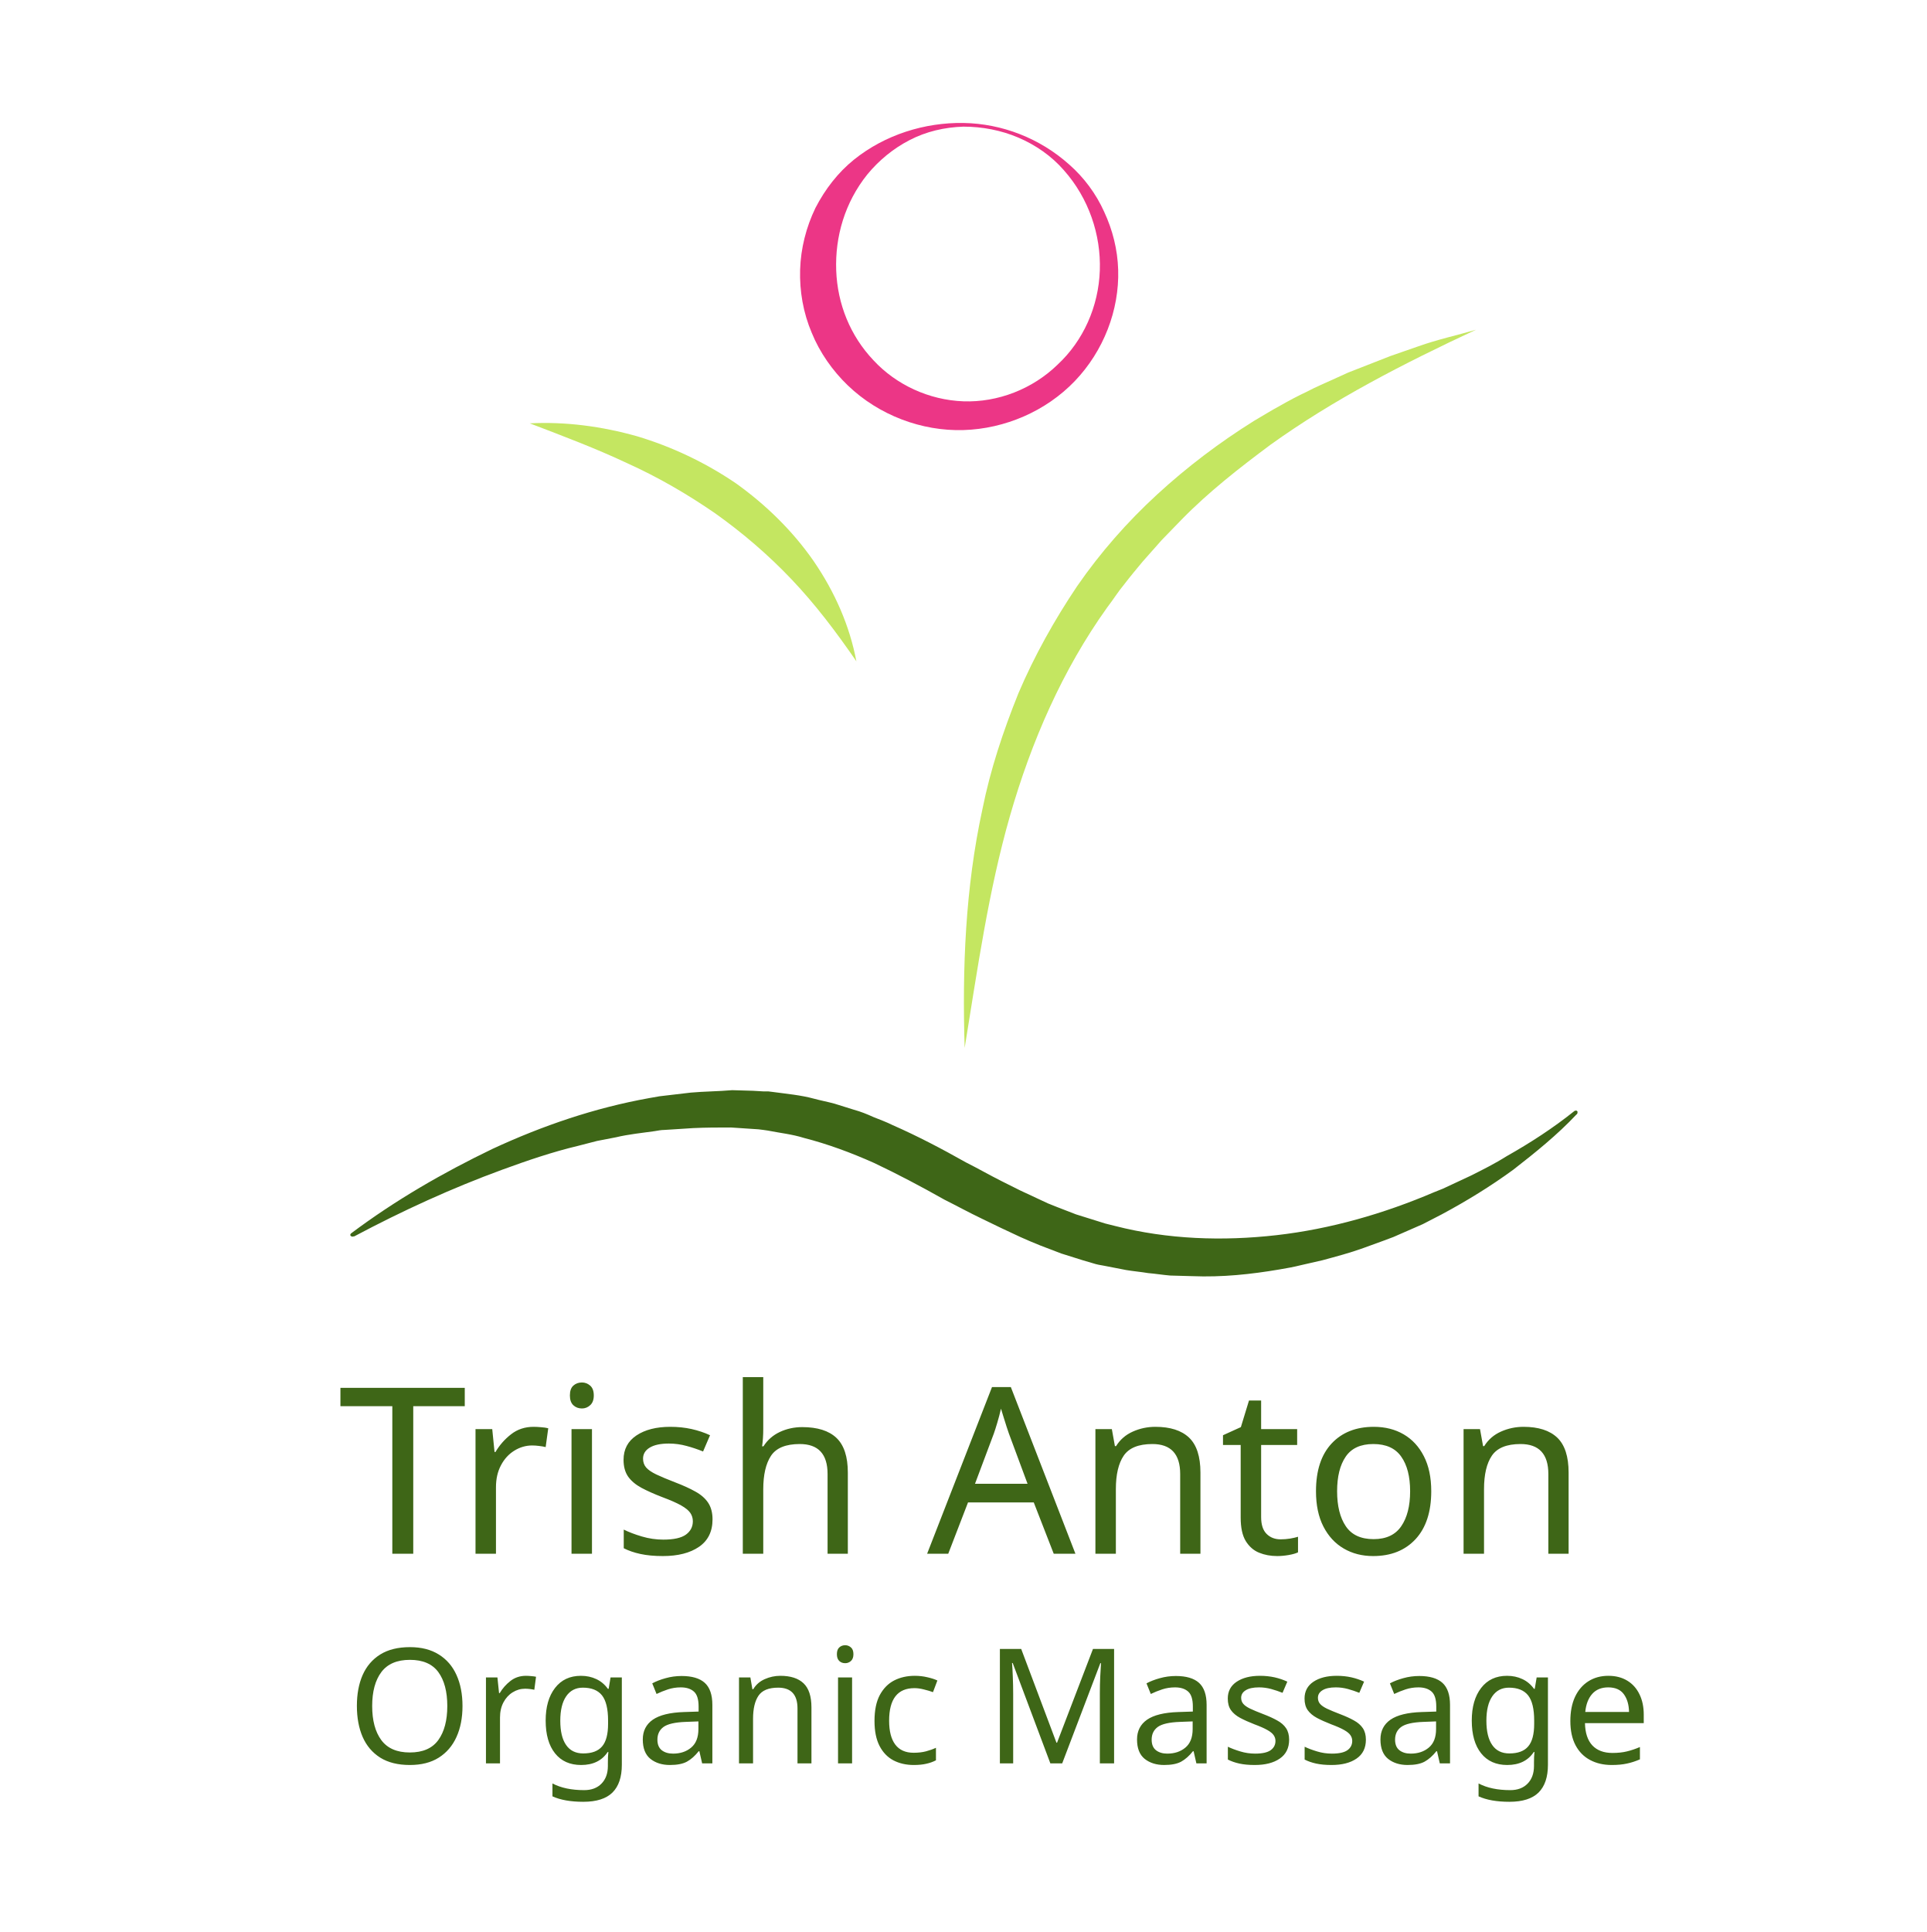
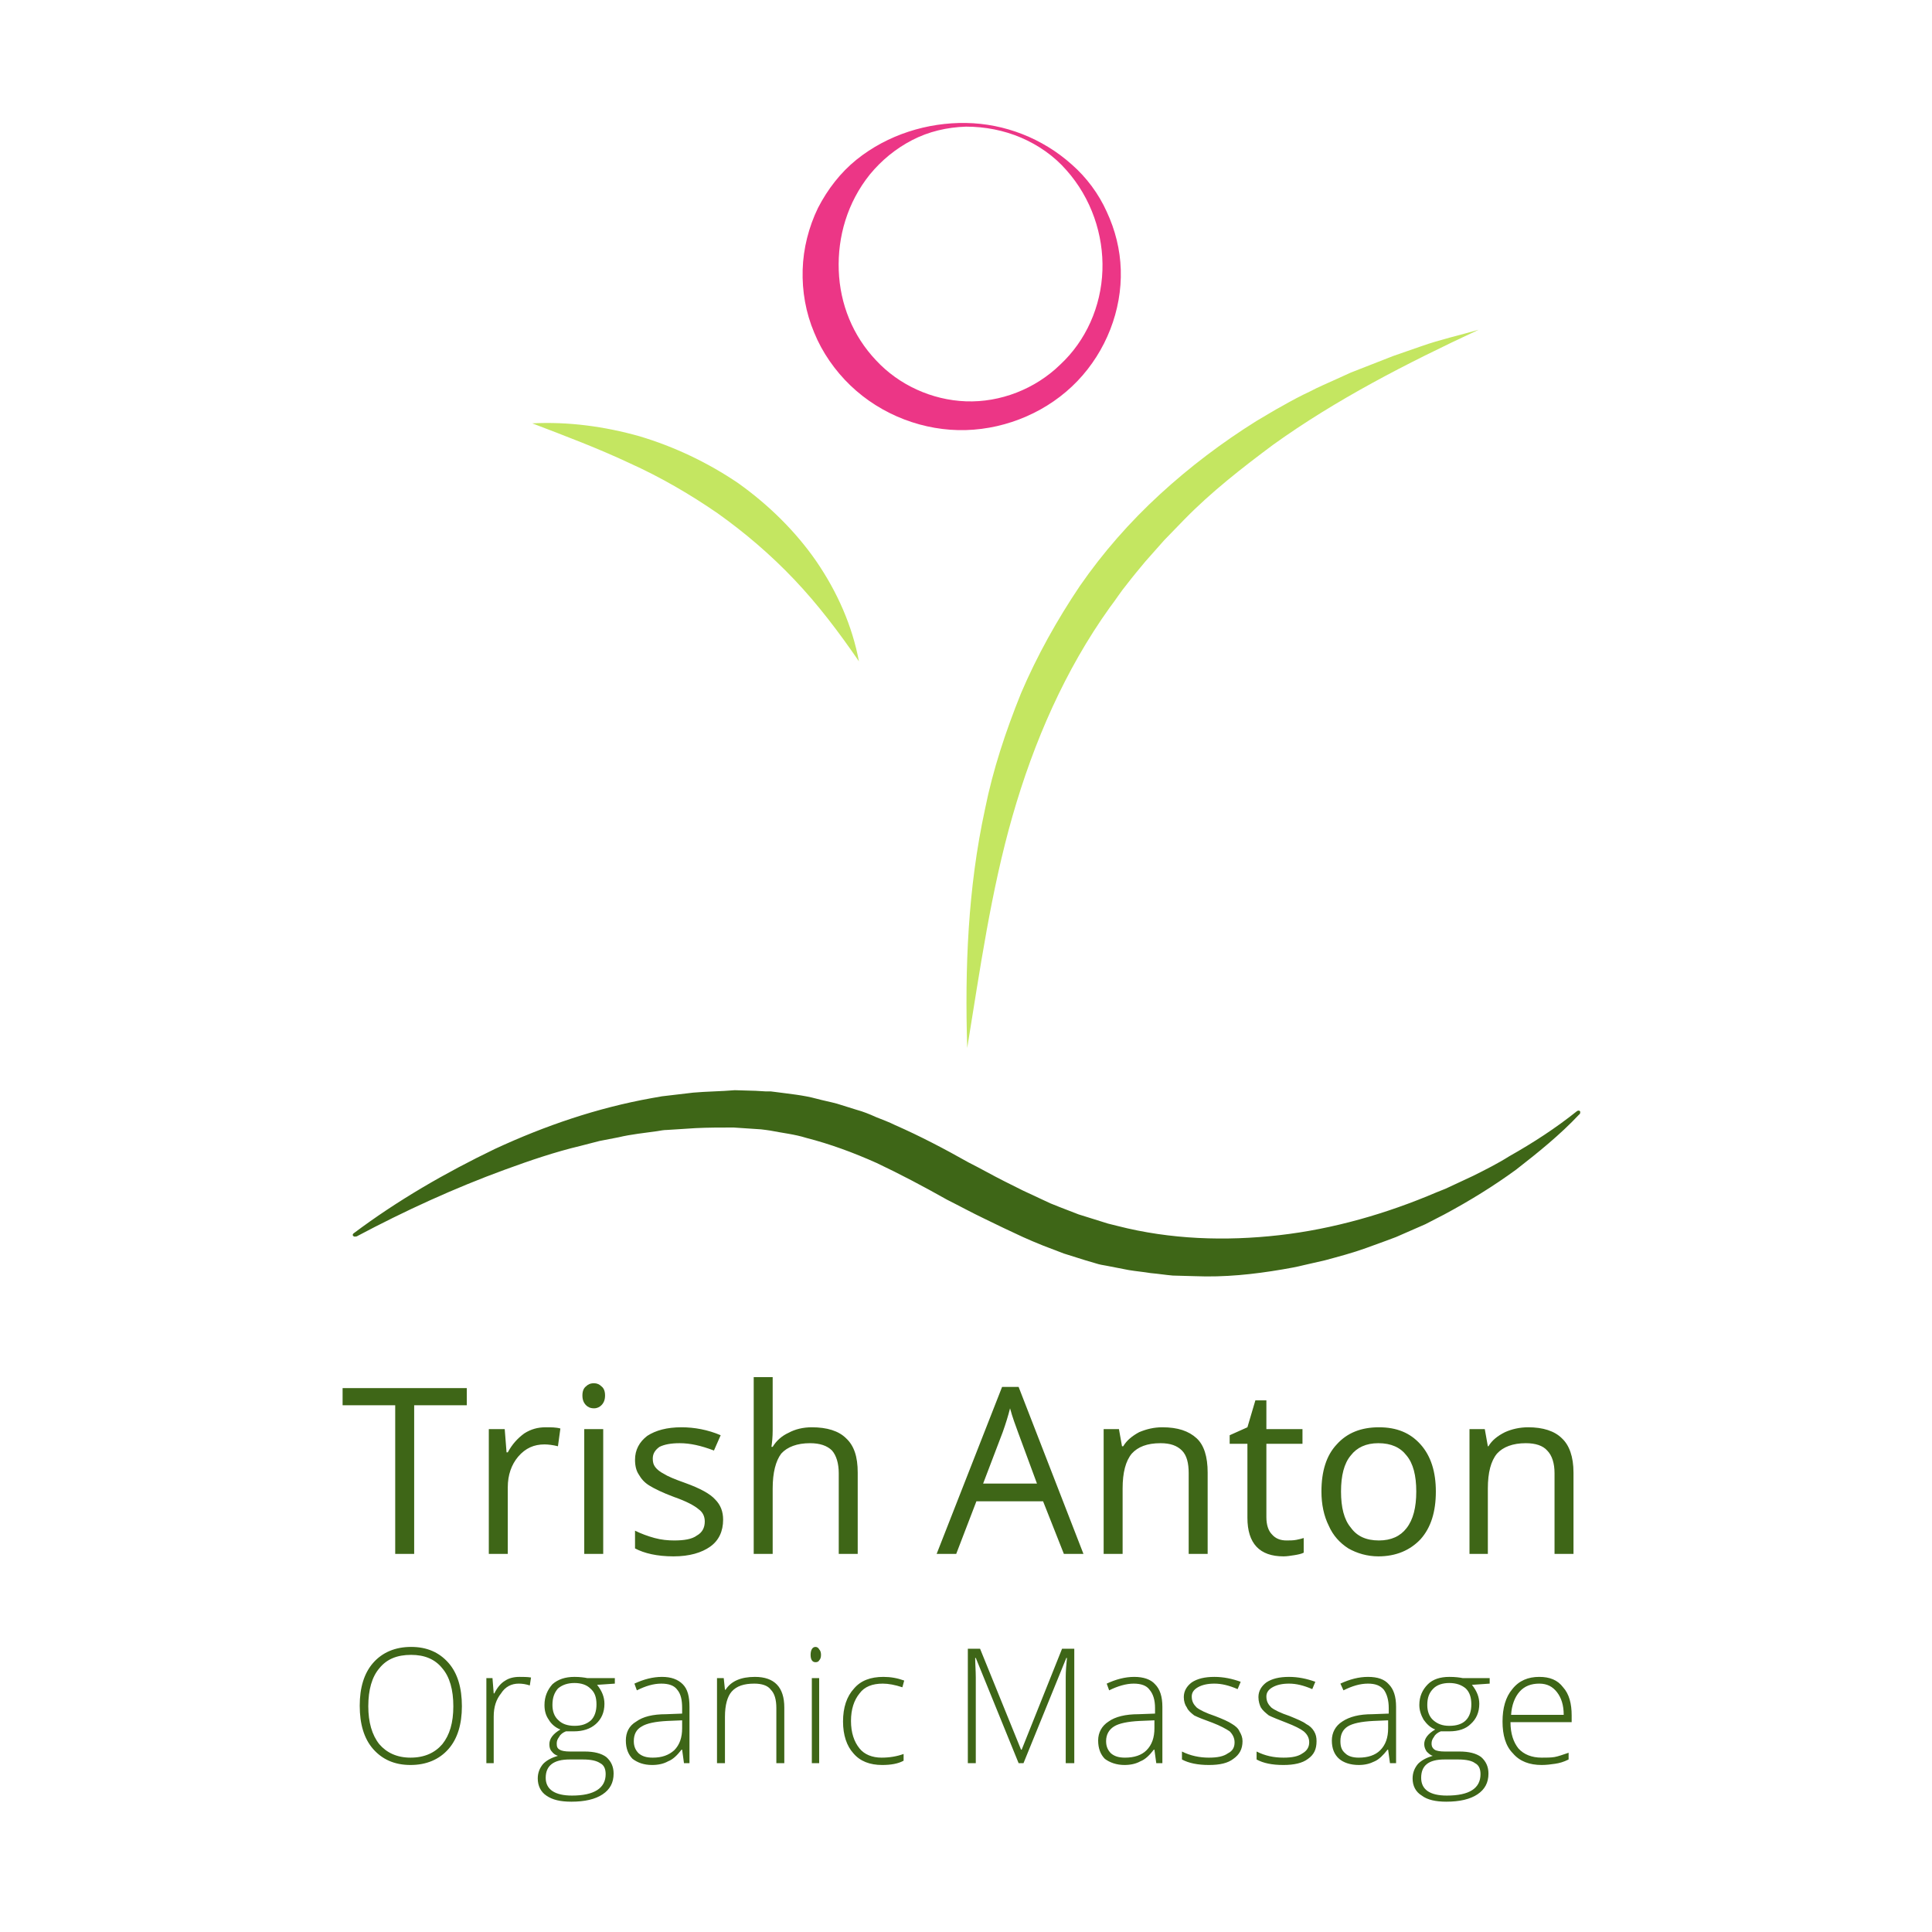
- <svg xmlns="http://www.w3.org/2000/svg" version="1.1" id="Layer_1" x="0px" y="0px" viewBox="177.769 115.7 315 315.806" style="enable-background:new 0 0 600 530;">
-   <style type="text/css">
- 	.st0{fill:#3E6617;}
- 	.st1{fill:#C4E661;}
- 	.st2{fill:#EC3686;}
- 	.st3{font-family:'OpenSans-Regular';}
- 	.st4{font-size:37.988px;}
- 	.st5{font-family:'OpenSans-Light';}
- 	.st6{font-size:26.23px;}
- </style>
-   <g transform="matrix(1, 0, 0, 1, 35.28125, 0.000046)">
-     <path class="st0" d="M400.2,297.9c-3.1,3.3-6.7,6.2-10.3,9c-3.7,2.7-7.6,5.1-11.7,7.3c-1,0.5-2.1,1.1-3.1,1.6l-3.2,1.4l-1.6,0.7   l-1.6,0.6l-3.3,1.2c-2.2,0.8-4.5,1.4-6.7,2l-3.5,0.8c-1.2,0.3-2.3,0.5-3.5,0.7c-4.7,0.8-9.4,1.3-14.3,1.1l-3.6-0.1   c-1.2-0.1-2.4-0.3-3.6-0.4c-1.2-0.2-2.4-0.3-3.6-0.5l-3.6-0.7c-0.6-0.1-1.2-0.2-1.8-0.4l-1.7-0.5l-3.5-1.1l-3.4-1.3l-1.7-0.7   l-1.6-0.7l-3.2-1.5l-3.1-1.5c-2.1-1-4.1-2.1-6.1-3.1c-3.9-2.2-7.7-4.2-11.5-6c-3.8-1.7-7.6-3.1-11.5-4.1c-1.9-0.6-3.9-0.8-5.9-1.2   l-0.7-0.1l-0.8-0.1l-1.5-0.1l-3-0.2c-2.1,0-4.1,0-6.2,0.1l-3.1,0.2l-1.6,0.1c-0.5,0-1,0.1-1.6,0.2c-2.1,0.3-4.2,0.5-6.3,1l-3.1,0.6   l-3.1,0.8c-4.2,1-8.3,2.4-12.4,3.9c-8.2,3-16.3,6.7-24.2,10.9l-0.1,0c-0.2,0.1-0.4,0-0.5-0.1c-0.1-0.2,0-0.3,0.1-0.4   c7.2-5.4,15-9.9,23.1-13.8c8.2-3.8,16.7-6.7,25.6-8.3c0.6-0.1,1.1-0.2,1.7-0.3l1.7-0.2l3.4-0.4c2.2-0.2,4.5-0.2,6.8-0.4l3.4,0.1   l1.7,0.1l0.8,0l0.8,0.1c2.2,0.3,4.5,0.5,6.7,1.1c1.1,0.3,2.2,0.5,3.3,0.8l3.2,1c1.1,0.3,2.1,0.7,3.2,1.2c1,0.4,2.1,0.8,3.1,1.3   c4.1,1.8,8.1,3.9,12,6.1c2,1,3.9,2.1,5.9,3.1l3,1.5l3,1.4l1.5,0.7l1.5,0.6l3.1,1.2l3.2,1l1.6,0.5c0.5,0.1,1.1,0.3,1.6,0.4   c8.6,2.2,17.6,2.5,26.4,1.5c8.8-1,17.5-3.5,25.7-7l1.5-0.6l1.5-0.7l3-1.4c2-1,4-2,5.9-3.2c3.9-2.2,7.6-4.6,11.1-7.4   c0.2-0.1,0.4-0.1,0.5,0.1C400.4,297.6,400.4,297.8,400.2,297.9L400.2,297.9z" />
-   </g>
-   <g transform="matrix(1, 0, 0, 1, 35.28125, 0.000046)">
-     <path class="st1" d="M300.2,287c-0.4-13,0.1-26.1,2.9-39c1.3-6.5,3.4-12.8,5.9-19c2.6-6.1,5.9-12,9.6-17.5   c3.8-5.5,8.2-10.5,13.1-15c4.9-4.5,10.2-8.5,15.8-12c1.4-0.8,2.8-1.7,4.3-2.5c1.4-0.8,2.9-1.6,4.4-2.3c1.5-0.8,3-1.4,4.5-2.1l2.2-1   l2.3-0.9l4.6-1.8c1.5-0.5,3.1-1.1,4.6-1.6c3.1-1.1,6.3-1.8,9.4-2.7c-11.8,5.5-23.3,11.4-33.6,18.8c-5.1,3.8-10.1,7.7-14.5,12.2   c-1.1,1.1-2.2,2.3-3.3,3.4l-3.1,3.5c-1,1.2-2,2.4-3,3.7c-1,1.2-1.8,2.5-2.8,3.8c-7.3,10.2-12.4,21.9-15.9,34.1   C304.1,261.3,302.3,274.1,300.2,287z" />
-   </g>
-   <g transform="matrix(1, 0, 0, 1, 35.28125, 0.000046)">
-     <path class="st1" d="M282.5,223.8c-3.3-4.8-6.7-9.3-10.6-13.4c-3.8-4-8-7.6-12.5-10.8c-4.5-3.1-9.3-5.9-14.4-8.2   c-5.1-2.4-10.4-4.4-15.9-6.5c5.9-0.3,11.8,0.5,17.5,2.1c5.7,1.7,11.2,4.3,16.2,7.7c4.9,3.5,9.3,7.8,12.7,12.7   C279,212.5,281.4,218,282.5,223.8z" />
-   </g>
-   <g transform="matrix(1, 0, 0, 1, 35.28125, 0.000046)">
-     <path class="st2" d="M300,135.8c6.3,0.1,12.5,2.5,17.3,6.8c2.4,2.1,4.4,4.8,5.7,7.7c1.4,3,2.2,6.2,2.3,9.5   c0.2,6.6-2.4,13.3-7.1,18.2c-4.7,4.9-11.4,7.8-18.2,8c-6.8,0.2-13.8-2.4-18.9-7.3c-2.5-2.4-4.6-5.4-5.9-8.6   c-1.4-3.3-2-6.8-1.9-10.3c0.1-3.5,1-7,2.5-10.1c1.6-3.1,3.7-5.8,6.3-7.9C287.2,137.7,293.7,135.7,300,135.8z M300,136.4   c-3.1,0.1-6.1,0.8-8.8,2.2c-2.7,1.4-5,3.3-6.9,5.6c-3.7,4.6-5.3,10.2-5.1,15.7c0.2,5.5,2.3,10.7,6.1,14.7c3.7,4,9.1,6.5,14.7,6.7   c5.6,0.2,11.3-2,15.4-6c4.2-3.9,6.7-9.5,6.9-15.4c0.2-5.8-1.8-11.8-5.9-16.4c-2-2.3-4.6-4.1-7.4-5.3   C306.2,137,303.1,136.4,300,136.4z" />
-   </g>
-   <text class="st0 st3 st4" style="white-space: pre; font-size: 38px;" x="233.05" y="369.68">Trish Anton</text>
-   <text class="st0 st5 st6" style="white-space: pre; font-size: 26.2px;" x="234.525" y="403.943">Organic Massage</text>
+ <svg xmlns="http://www.w3.org/2000/svg" height="500" width="500" viewBox="177.8 115.7 315 315.8">
+   <path d="M335.3 135.8C341.6 135.9 347.8 138.3 352.6 142.6 355 144.7 357 147.4 358.3 150.3 359.7 153.3 360.5 156.5 360.6 159.8 360.8 166.4 358.2 173.1 353.5 178 348.8 182.9 342.1 185.8 335.3 186 328.5 186.2 321.5 183.6 316.4 178.7 313.9 176.3 311.8 173.3 310.5 170.1 309.1 166.8 308.5 163.3 308.6 159.8 308.7 156.3 309.6 152.8 311.1 149.7 312.7 146.6 314.8 143.9 317.4 141.8 322.5 137.7 329 135.7 335.3 135.8ZM335.3 136.4C332.2 136.5 329.2 137.2 326.5 138.6 323.8 140 321.5 141.9 319.6 144.2 315.9 148.8 314.3 154.4 314.5 159.9 314.7 165.4 316.8 170.6 320.6 174.6 324.3 178.6 329.7 181.1 335.3 181.3 340.9 181.5 346.6 179.3 350.7 175.3 354.9 171.4 357.4 165.8 357.6 159.9 357.8 154.1 355.8 148.1 351.7 143.5 349.7 141.2 347.1 139.4 344.3 138.2 341.5 137 338.4 136.4 335.3 136.4Z" style="fill:#EC3686" />
+   <path d="M317.8 223.8C314.5 219 311.1 214.5 307.2 210.4 303.4 206.4 299.2 202.8 294.7 199.6 290.2 196.5 285.4 193.7 280.3 191.4 275.2 189 269.9 187 264.4 184.9 270.3 184.6 276.2 185.4 281.9 187 287.6 188.7 293.1 191.3 298.1 194.7 303 198.2 307.4 202.5 310.8 207.4 314.3 212.5 316.7 218 317.8 223.8ZM335.5 287C335.1 274 335.6 260.9 338.4 248 339.7 241.5 341.8 235.2 344.3 229 346.9 222.9 350.2 217 353.9 211.5 357.7 206 362.1 201 367 196.5 371.9 192 377.2 188 382.8 184.5 384.2 183.7 385.6 182.8 387.1 182 388.5 181.2 390 180.4 391.5 179.7 393 178.9 394.5 178.3 396 177.6L398.2 176.6 405.1 173.9C406.6 173.4 408.2 172.8 409.7 172.3 412.8 171.2 416 170.5 419.1 169.6 407.3 175.1 395.8 181 385.5 188.4 380.4 192.2 375.4 196.1 371 200.6 369.9 201.7 368.8 202.9 367.7 204L364.6 207.5C363.6 208.7 362.6 209.9 361.6 211.2 360.6 212.4 359.8 213.7 358.8 215 351.5 225.2 346.4 236.9 342.9 249.1 339.4 261.3 337.6 274.1 335.5 287Z" style="fill:#C4E661" />
+   <path d="M425.2 306.9C421.5 309.6 417.6 312 413.5 314.2 412.5 314.7 411.4 315.3 410.4 315.8L405.6 317.9 404 318.5 400.7 319.7C398.5 320.5 396.2 321.1 394 321.7L390.5 322.5C389.3 322.8 388.2 323 387 323.2 382.3 324 377.6 324.5 372.7 324.3L369.1 324.2C367.9 324.1 366.7 323.9 365.5 323.8 364.3 323.6 363.1 323.5 361.9 323.3L358.3 322.6C357.7 322.5 357.1 322.4 356.5 322.2L354.8 321.7 351.3 320.6 347.9 319.3 346.2 318.6 344.6 317.9 341.4 316.4 338.3 314.9C336.2 313.9 334.2 312.8 332.2 311.8 328.3 309.6 324.5 307.6 320.7 305.8 316.9 304.1 313.1 302.7 309.2 301.7 307.3 301.1 305.3 300.9 303.3 300.5L302.6 300.4 301.8 300.3 297.3 300C295.2 300 293.2 300 291.1 300.1L288 300.3 286.4 300.4C285.9 300.4 285.4 300.5 284.8 300.6 282.7 300.9 280.6 301.1 278.5 301.6L275.4 302.2 272.3 303C268.1 304 264 305.4 259.9 306.9 251.7 309.9 243.6 313.6 235.7 317.8L235.6 317.8C235.4 317.9 235.2 317.8 235.1 317.7 235 317.5 235.1 317.4 235.2 317.3 242.4 311.9 250.2 307.4 258.3 303.5 266.5 299.7 275 296.8 283.9 295.2 284.5 295.1 285 295 285.6 294.9L290.7 294.3C292.9 294.1 295.2 294.1 297.5 293.9L300.9 294 302.6 294.1 303.4 294.1 304.2 294.2C306.4 294.5 308.7 294.7 310.9 295.3 312 295.6 313.1 295.8 314.2 296.1L317.4 297.1C318.5 297.4 319.5 297.8 320.6 298.3 321.6 298.7 322.7 299.1 323.7 299.6 327.8 301.4 331.8 303.5 335.7 305.7 337.7 306.7 339.6 307.8 341.6 308.8L344.6 310.3 349.1 312.4 350.6 313 353.7 314.2 358.5 315.7C359 315.8 359.6 316 360.1 316.1 368.7 318.3 377.7 318.6 386.5 317.6 395.3 316.6 404 314.1 412.2 310.6L413.7 310 418.2 307.9C420.2 306.9 422.2 305.9 424.1 304.7 428 302.5 431.7 300.1 435.2 297.3 435.4 297.2 435.6 297.2 435.7 297.4 435.7 297.6 435.7 297.8 435.5 297.9 432.4 301.2 428.8 304.1 425.2 306.9ZM245.1 369.7L242 369.7 242 345.4 233.4 345.4 233.4 342.6 253.7 342.6 253.7 345.4 245.1 345.4ZM266.6 349C267.5 349 268.3 349 269 349.2L268.6 352.1C267.8 351.9 267 351.8 266.4 351.8 264.7 351.8 263.3 352.4 262.1 353.8 261 355.1 260.4 356.8 260.4 358.8L260.4 369.7 257.3 369.7 257.3 349.3 259.9 349.3 260.2 353.1 260.4 353.1C261.1 351.8 262 350.8 263.1 350 264.2 349.3 265.3 349 266.6 349ZM276 369.7L272.9 369.7 272.9 349.3 276 349.3ZM272.6 343.8C272.6 343.1 272.8 342.6 273.2 342.3 273.5 342 273.9 341.8 274.5 341.8 275 341.8 275.4 342 275.7 342.3 276.1 342.6 276.3 343.1 276.3 343.8 276.3 344.5 276.1 345 275.7 345.4 275.4 345.7 275 345.9 274.5 345.9 273.9 345.9 273.5 345.7 273.2 345.4 272.8 345 272.6 344.5 272.6 343.8ZM295.6 364.1C295.6 366 294.9 367.5 293.5 368.5 292.1 369.5 290.1 370.1 287.5 370.1 284.8 370.1 282.7 369.6 281.2 368.8L281.2 365.9C282.2 366.4 283.3 366.8 284.4 367.1 285.5 367.4 286.6 367.5 287.6 367.5 289.2 367.5 290.5 367.3 291.3 366.7 292.2 366.2 292.6 365.4 292.6 364.4 292.6 363.6 292.3 362.9 291.6 362.4 290.9 361.8 289.6 361.1 287.6 360.4 285.7 359.7 284.3 359 283.5 358.5 282.7 358 282.2 357.4 281.8 356.7 281.4 356.1 281.2 355.3 281.2 354.3 281.2 352.7 281.9 351.4 283.2 350.4 284.6 349.5 286.4 349 288.8 349 290.9 349 293.1 349.4 295.2 350.3L294.1 352.8C292 352 290.2 351.6 288.5 351.6 287.1 351.6 286 351.8 285.2 352.2 284.5 352.7 284.1 353.3 284.1 354.1 284.1 354.7 284.2 355.1 284.5 355.5 284.8 355.9 285.3 356.3 285.9 356.6 286.5 357 287.7 357.5 289.4 358.1 291.9 359 293.5 359.9 294.3 360.8 295.2 361.7 295.6 362.8 295.6 364.1ZM314.5 369.7L314.5 356.5C314.5 354.9 314.1 353.6 313.4 352.8 312.6 352 311.4 351.6 309.8 351.6 307.7 351.6 306.1 352.2 305.1 353.3 304.2 354.5 303.7 356.4 303.7 359L303.7 369.7 300.6 369.7 300.6 340.8 303.7 340.8 303.7 349.5C303.7 350.6 303.6 351.5 303.5 352.2L303.7 352.2C304.3 351.2 305.2 350.4 306.3 349.9 307.4 349.3 308.7 349 310.1 349 312.6 349 314.5 349.6 315.7 350.8 317 352 317.6 353.8 317.6 356.4L317.6 369.7ZM351.3 369.7L347.9 361.1 337 361.1 333.7 369.7 330.5 369.7 341.2 342.4 343.9 342.4 354.5 369.7ZM346.9 358.2L343.8 349.8C343.4 348.7 342.9 347.4 342.5 345.9 342.2 347.1 341.8 348.4 341.3 349.8L338.1 358.2ZM371.7 369.7L371.7 356.5C371.7 354.9 371.4 353.6 370.6 352.8 369.8 352 368.7 351.6 367.1 351.6 364.9 351.6 363.4 352.2 362.4 353.3 361.4 354.5 360.9 356.4 360.9 359L360.9 369.7 357.8 369.7 357.8 349.3 360.3 349.3 360.8 352.1 361 352.1C361.6 351.1 362.5 350.4 363.6 349.8 364.8 349.3 366 349 367.4 349 369.9 349 371.7 349.6 373 350.8 374.2 351.9 374.8 353.8 374.8 356.4L374.8 369.7ZM387.7 367.5C388.2 367.5 388.8 367.5 389.3 367.4 389.8 367.3 390.2 367.2 390.5 367.1L390.5 369.5C390.1 369.7 389.6 369.8 389 369.9 388.3 370 387.8 370.1 387.2 370.1 383.3 370.1 381.3 368 381.3 363.8L381.3 351.7 378.4 351.7 378.4 350.3 381.3 349 382.6 344.6 384.4 344.6 384.4 349.3 390.3 349.3 390.3 351.7 384.4 351.7 384.4 363.7C384.4 364.9 384.7 365.9 385.3 366.5 385.9 367.2 386.7 367.5 387.7 367.5ZM412.1 359.5C412.1 362.8 411.3 365.4 409.6 367.3 407.9 369.1 405.6 370.1 402.7 370.1 400.9 370.1 399.2 369.6 397.8 368.8 396.4 367.9 395.3 366.7 394.6 365.1 393.8 363.5 393.4 361.6 393.4 359.5 393.4 356.2 394.2 353.6 395.9 351.8 397.6 349.9 399.9 349 402.8 349 405.7 349 407.9 349.9 409.6 351.8 411.3 353.7 412.1 356.3 412.1 359.5ZM396.6 359.5C396.6 362.1 397.1 364.1 398.2 365.4 399.2 366.8 400.7 367.5 402.8 367.5 404.8 367.5 406.3 366.8 407.3 365.5 408.4 364.1 408.9 362.1 408.9 359.5 408.9 356.9 408.4 354.9 407.3 353.6 406.3 352.3 404.8 351.6 402.7 351.6 400.7 351.6 399.2 352.3 398.2 353.6 397.1 354.9 396.6 356.9 396.6 359.5ZM431.5 369.7L431.5 356.5C431.5 354.9 431.1 353.6 430.3 352.8 429.6 352 428.4 351.6 426.8 351.6 424.7 351.6 423.1 352.2 422.1 353.3 421.1 354.5 420.6 356.4 420.6 359L420.6 369.7 417.6 369.7 417.6 349.3 420.1 349.3 420.6 352.1 420.7 352.1C421.3 351.1 422.2 350.4 423.4 349.8 424.5 349.3 425.8 349 427.2 349 429.6 349 431.5 349.6 432.7 350.8 433.9 351.9 434.6 353.8 434.6 356.4L434.6 369.7ZM252.9 394.6C252.9 397.5 252.2 399.9 250.7 401.6 249.2 403.3 247.1 404.2 244.5 404.2 241.9 404.2 239.9 403.3 238.4 401.6 236.9 399.9 236.2 397.5 236.2 394.5 236.2 391.6 236.9 389.2 238.4 387.5 239.9 385.8 242 384.9 244.6 384.9 247.2 384.9 249.2 385.8 250.7 387.5 252.2 389.2 252.9 391.6 252.9 394.6ZM237.6 394.6C237.6 397.2 238.2 399.3 239.4 400.8 240.6 402.2 242.3 403 244.5 403 246.8 403 248.5 402.2 249.7 400.8 250.9 399.3 251.5 397.3 251.5 394.6 251.5 391.9 250.9 389.8 249.7 388.4 248.5 386.9 246.8 386.2 244.6 386.2 242.3 386.2 240.6 386.9 239.4 388.4 238.2 389.8 237.6 391.9 237.6 394.6ZM262.3 389.8C262.9 389.8 263.6 389.8 264.2 389.9L264 391.2C263.4 391 262.8 390.9 262.2 390.9 261 390.9 260 391.4 259.3 392.5 258.5 393.5 258.1 394.7 258.1 396.3L258.1 403.9 256.9 403.9 256.9 390 257.9 390 258.1 392.5 258.2 392.5C258.7 391.5 259.3 390.8 260 390.4 260.6 390 261.4 389.8 262.3 389.8ZM277.9 390L277.9 390.9 275 391.1C275.8 392.1 276.2 393.1 276.2 394.2 276.2 395.6 275.7 396.7 274.8 397.5 273.9 398.3 272.7 398.7 271.2 398.7 270.6 398.7 270.2 398.7 269.9 398.7 269.4 398.9 269 399.2 268.8 399.6 268.5 400 268.4 400.3 268.4 400.7 268.4 401.2 268.5 401.5 268.9 401.7 269.2 401.9 269.8 402 270.6 402L273 402C274.5 402 275.7 402.3 276.5 402.9 277.3 403.6 277.7 404.5 277.7 405.6 277.7 407.1 277.1 408.2 275.9 409 274.7 409.8 273 410.2 270.8 410.2 269 410.2 267.7 409.9 266.7 409.2 265.8 408.6 265.3 407.6 265.3 406.4 265.3 405.5 265.6 404.7 266.2 404 266.8 403.4 267.6 403 268.6 402.7 268.2 402.6 267.8 402.3 267.6 402 267.3 401.7 267.2 401.3 267.2 400.8 267.2 399.9 267.8 399.1 269 398.4 268.2 398.1 267.5 397.5 267.1 396.8 266.6 396.1 266.4 395.3 266.4 394.4 266.4 393 266.9 391.9 267.7 391 268.6 390.2 269.8 389.8 271.3 389.8 272.2 389.8 272.9 389.9 273.4 390ZM266.6 406.3C266.6 408.2 268.1 409.2 270.9 409.2 274.5 409.2 276.4 408 276.4 405.7 276.4 404.8 276.1 404.2 275.5 403.9 274.9 403.5 274 403.3 272.7 403.3L270.5 403.3C267.9 403.3 266.6 404.3 266.6 406.3ZM267.7 394.4C267.7 395.4 268 396.3 268.7 396.9 269.3 397.5 270.2 397.8 271.3 397.8 272.5 397.8 273.3 397.5 274 396.9 274.6 396.3 274.9 395.4 274.9 394.3 274.9 393.1 274.6 392.3 273.9 391.7 273.3 391.1 272.4 390.8 271.3 390.8 270.2 390.8 269.3 391.1 268.6 391.7 268 392.4 267.7 393.2 267.7 394.4ZM289.2 403.9L288.9 401.7 288.8 401.7C288.1 402.6 287.4 403.3 286.6 403.6 285.9 404 285 404.2 284 404.2 282.6 404.2 281.6 403.8 280.8 403.2 280.1 402.5 279.7 401.5 279.7 400.2 279.7 398.9 280.2 397.8 281.4 397.1 282.5 396.3 284.1 395.9 286.3 395.9L288.9 395.8 288.9 394.9C288.9 393.6 288.7 392.6 288.1 391.9 287.6 391.2 286.7 390.9 285.5 390.9 284.2 390.9 282.9 391.3 281.5 392L281.1 390.9C282.6 390.2 284.1 389.8 285.6 389.8 287.1 389.8 288.2 390.2 289 391 289.8 391.8 290.1 393 290.1 394.7L290.1 403.9ZM284.1 403C285.6 403 286.7 402.6 287.6 401.8 288.5 400.9 288.9 399.7 288.9 398.2L288.9 396.9 286.5 397C284.5 397.1 283.1 397.4 282.3 397.9 281.4 398.4 281 399.2 281 400.3 281 401.2 281.3 401.8 281.8 402.3 282.4 402.8 283.1 403 284.1 403ZM304.3 403.9L304.3 394.9C304.3 393.5 304 392.5 303.4 391.9 302.9 391.2 301.9 390.9 300.7 390.9 299 390.9 297.8 391.3 297 392.2 296.3 393 295.9 394.4 295.9 396.3L295.9 403.9 294.6 403.9 294.6 390 295.7 390 295.9 391.9 296 391.9C296.9 390.5 298.5 389.8 300.8 389.8 304 389.8 305.6 391.5 305.6 394.8L305.6 403.9ZM311.3 403.9L310.1 403.9 310.1 390 311.3 390ZM309.9 386.2C309.9 385.4 310.2 384.9 310.7 384.9 311 384.9 311.2 385.1 311.3 385.3 311.5 385.5 311.6 385.8 311.6 386.2 311.6 386.6 311.5 386.9 311.3 387.1 311.2 387.3 311 387.4 310.7 387.4 310.2 387.4 309.9 387 309.9 386.2ZM321.6 404.2C319.6 404.2 318 403.6 316.9 402.3 315.8 401.1 315.2 399.3 315.2 397.1 315.2 394.8 315.8 393 317 391.7 318.1 390.4 319.7 389.8 321.8 389.8 323 389.8 324.1 390 325.2 390.4L324.9 391.5C323.7 391.1 322.6 390.9 321.7 390.9 320 390.9 318.7 391.4 317.9 392.5 317 393.6 316.5 395.1 316.5 397 316.5 398.9 317 400.4 317.9 401.5 318.7 402.5 320 403 321.5 403 322.8 403 324 402.8 325.1 402.4L325.1 403.5C324.2 404 323 404.2 321.6 404.2ZM343.9 403.9L336.9 386.7 336.8 386.7C336.8 387.7 336.9 388.8 336.9 389.9L336.9 403.9 335.6 403.9 335.6 385.2 337.6 385.2 344.3 401.7 344.4 401.7 351 385.2 353 385.2 353 403.9 351.6 403.9 351.6 389.8C351.6 388.8 351.7 387.8 351.8 386.7L351.7 386.7 344.7 403.9ZM366.4 403.9L366.1 401.7 366 401.7C365.3 402.6 364.6 403.3 363.8 403.6 363.1 404 362.2 404.2 361.2 404.2 359.9 404.2 358.8 403.8 358 403.2 357.3 402.5 356.9 401.5 356.9 400.2 356.9 398.9 357.5 397.8 358.6 397.1 359.7 396.3 361.4 395.9 363.5 395.9L366.2 395.8 366.2 394.9C366.2 393.6 365.9 392.6 365.3 391.9 364.8 391.2 363.9 390.9 362.7 390.9 361.5 390.9 360.1 391.3 358.7 392L358.3 390.9C359.8 390.2 361.3 389.8 362.8 389.8 364.3 389.8 365.5 390.2 366.2 391 367 391.8 367.4 393 367.4 394.7L367.4 403.9ZM361.3 403C362.8 403 364 402.6 364.8 401.8 365.7 400.9 366.1 399.7 366.1 398.2L366.1 396.9 363.7 397C361.7 397.1 360.3 397.4 359.5 397.9 358.7 398.4 358.2 399.2 358.2 400.3 358.2 401.2 358.5 401.8 359 402.3 359.6 402.8 360.3 403 361.3 403ZM380.5 400.3C380.5 401.6 380 402.5 379 403.2 378.1 403.9 376.8 404.2 375 404.2 373.2 404.2 371.7 403.9 370.6 403.3L370.6 402C372 402.7 373.5 403 375 403 376.4 403 377.4 402.8 378.1 402.3 378.9 401.9 379.2 401.3 379.2 400.5 379.2 399.8 378.9 399.2 378.4 398.7 377.8 398.3 376.9 397.8 375.6 397.3 374.2 396.8 373.2 396.4 372.6 396.1 372.1 395.7 371.6 395.3 371.4 394.8 371.1 394.4 370.9 393.8 370.9 393.1 370.9 392.1 371.4 391.3 372.2 390.7 373.1 390.1 374.3 389.8 375.9 389.8 377.4 389.8 378.8 390.1 380.2 390.6L379.7 391.8C378.3 391.2 377.1 390.9 375.9 390.9 374.8 390.9 373.9 391.1 373.2 391.5 372.5 391.9 372.2 392.4 372.2 393 372.2 393.8 372.5 394.3 373 394.8 373.5 395.2 374.5 395.7 376 396.2 377.3 396.7 378.2 397.1 378.8 397.5 379.3 397.8 379.8 398.2 380 398.7 380.3 399.2 380.5 399.7 380.5 400.3ZM392.6 400.3C392.6 401.6 392.2 402.5 391.2 403.2 390.3 403.9 388.9 404.2 387.2 404.2 385.3 404.2 383.9 403.9 382.8 403.3L382.8 402C384.2 402.7 385.6 403 387.2 403 388.6 403 389.6 402.8 390.3 402.3 391 401.9 391.4 401.3 391.4 400.5 391.4 399.8 391.1 399.2 390.5 398.7 390 398.3 389 397.8 387.7 397.3 386.4 396.8 385.4 396.4 384.8 396.1 384.3 395.7 383.8 395.3 383.5 394.8 383.3 394.4 383.1 393.8 383.1 393.1 383.1 392.1 383.6 391.3 384.4 390.7 385.3 390.1 386.5 389.8 388.1 389.8 389.6 389.8 391 390.1 392.4 390.6L391.9 391.8C390.5 391.2 389.3 390.9 388.1 390.9 387 390.9 386.1 391.1 385.4 391.5 384.7 391.9 384.4 392.4 384.4 393 384.4 393.8 384.7 394.3 385.2 394.8 385.7 395.2 386.7 395.7 388.2 396.2 389.4 396.7 390.4 397.1 390.9 397.5 391.5 397.8 391.9 398.2 392.2 398.7 392.5 399.2 392.6 399.7 392.6 400.3ZM404.6 403.9L404.3 401.7 404.2 401.7C403.5 402.6 402.8 403.3 402.1 403.6 401.3 404 400.5 404.2 399.5 404.2 398.1 404.2 397 403.8 396.3 403.2 395.5 402.5 395.1 401.5 395.1 400.2 395.1 398.9 395.7 397.8 396.8 397.1 398 396.3 399.6 395.9 401.7 395.9L404.4 395.8 404.4 394.9C404.4 393.6 404.1 392.6 403.6 391.9 403 391.2 402.2 390.9 401 390.9 399.7 390.9 398.4 391.3 397 392L396.5 390.9C398 390.2 399.5 389.8 401 389.8 402.6 389.8 403.7 390.2 404.4 391 405.2 391.8 405.6 393 405.6 394.7L405.6 403.9ZM399.5 403C401 403 402.2 402.6 403 401.8 403.9 400.9 404.3 399.7 404.3 398.2L404.3 396.9 401.9 397C399.9 397.1 398.5 397.4 397.7 397.9 396.9 398.4 396.5 399.2 396.5 400.3 396.5 401.2 396.7 401.8 397.3 402.3 397.8 402.8 398.6 403 399.5 403ZM420.9 390L420.9 390.9 418 391.1C418.8 392.1 419.2 393.1 419.2 394.2 419.2 395.6 418.7 396.7 417.8 397.5 417 398.3 415.8 398.7 414.3 398.7 413.6 398.7 413.2 398.7 412.9 398.7 412.4 398.9 412 399.2 411.8 399.6 411.5 400 411.4 400.3 411.4 400.7 411.4 401.2 411.6 401.5 411.9 401.7 412.2 401.9 412.8 402 413.6 402L416 402C417.5 402 418.7 402.3 419.5 402.9 420.3 403.6 420.7 404.5 420.7 405.6 420.7 407.1 420.1 408.2 418.9 409 417.7 409.8 416 410.2 413.8 410.2 412.1 410.2 410.7 409.9 409.8 409.2 408.8 408.6 408.3 407.6 408.3 406.4 408.3 405.5 408.6 404.7 409.2 404 409.8 403.4 410.6 403 411.6 402.7 411.2 402.6 410.9 402.3 410.6 402 410.4 401.7 410.2 401.3 410.2 400.8 410.2 399.9 410.8 399.1 412 398.4 411.2 398.1 410.6 397.5 410.1 396.8 409.7 396.1 409.4 395.3 409.4 394.4 409.4 393 409.9 391.9 410.8 391 411.6 390.2 412.8 389.8 414.3 389.8 415.3 389.8 416 389.9 416.5 390ZM409.7 406.3C409.7 408.2 411.1 409.2 413.9 409.2 417.6 409.2 419.4 408 419.4 405.7 419.4 404.8 419.1 404.2 418.5 403.9 418 403.5 417 403.3 415.8 403.3L413.5 403.3C410.9 403.3 409.7 404.3 409.7 406.3ZM410.7 394.4C410.7 395.4 411 396.3 411.7 396.9 412.4 397.5 413.2 397.8 414.3 397.8 415.5 397.8 416.4 397.5 417 396.9 417.6 396.3 417.9 395.4 417.9 394.3 417.9 393.1 417.6 392.3 417 391.7 416.3 391.1 415.4 390.8 414.3 390.8 413.2 390.8 412.3 391.1 411.7 391.7 411 392.4 410.7 393.2 410.7 394.4ZM429.4 404.2C427.4 404.2 425.8 403.6 424.7 402.3 423.5 401.1 423 399.3 423 397.1 423 394.9 423.5 393.1 424.6 391.8 425.7 390.4 427.2 389.8 429 389.8 430.7 389.8 432 390.3 432.9 391.5 433.9 392.6 434.3 394.2 434.3 396.1L434.3 397.2 424.3 397.2C424.3 399.1 424.8 400.5 425.6 401.5 426.5 402.5 427.8 403 429.4 403 430.2 403 430.9 403 431.5 402.9 432.1 402.8 432.9 402.5 433.8 402.2L433.8 403.3C433 403.7 432.3 403.9 431.6 404 430.9 404.1 430.2 404.2 429.4 404.2ZM429 390.9C427.7 390.9 426.6 391.3 425.8 392.2 425 393.1 424.5 394.4 424.4 396L433 396C433 394.4 432.6 393.2 431.9 392.3 431.2 391.4 430.3 390.9 429 390.9Z" style="fill:#3E6617" />
</svg>
